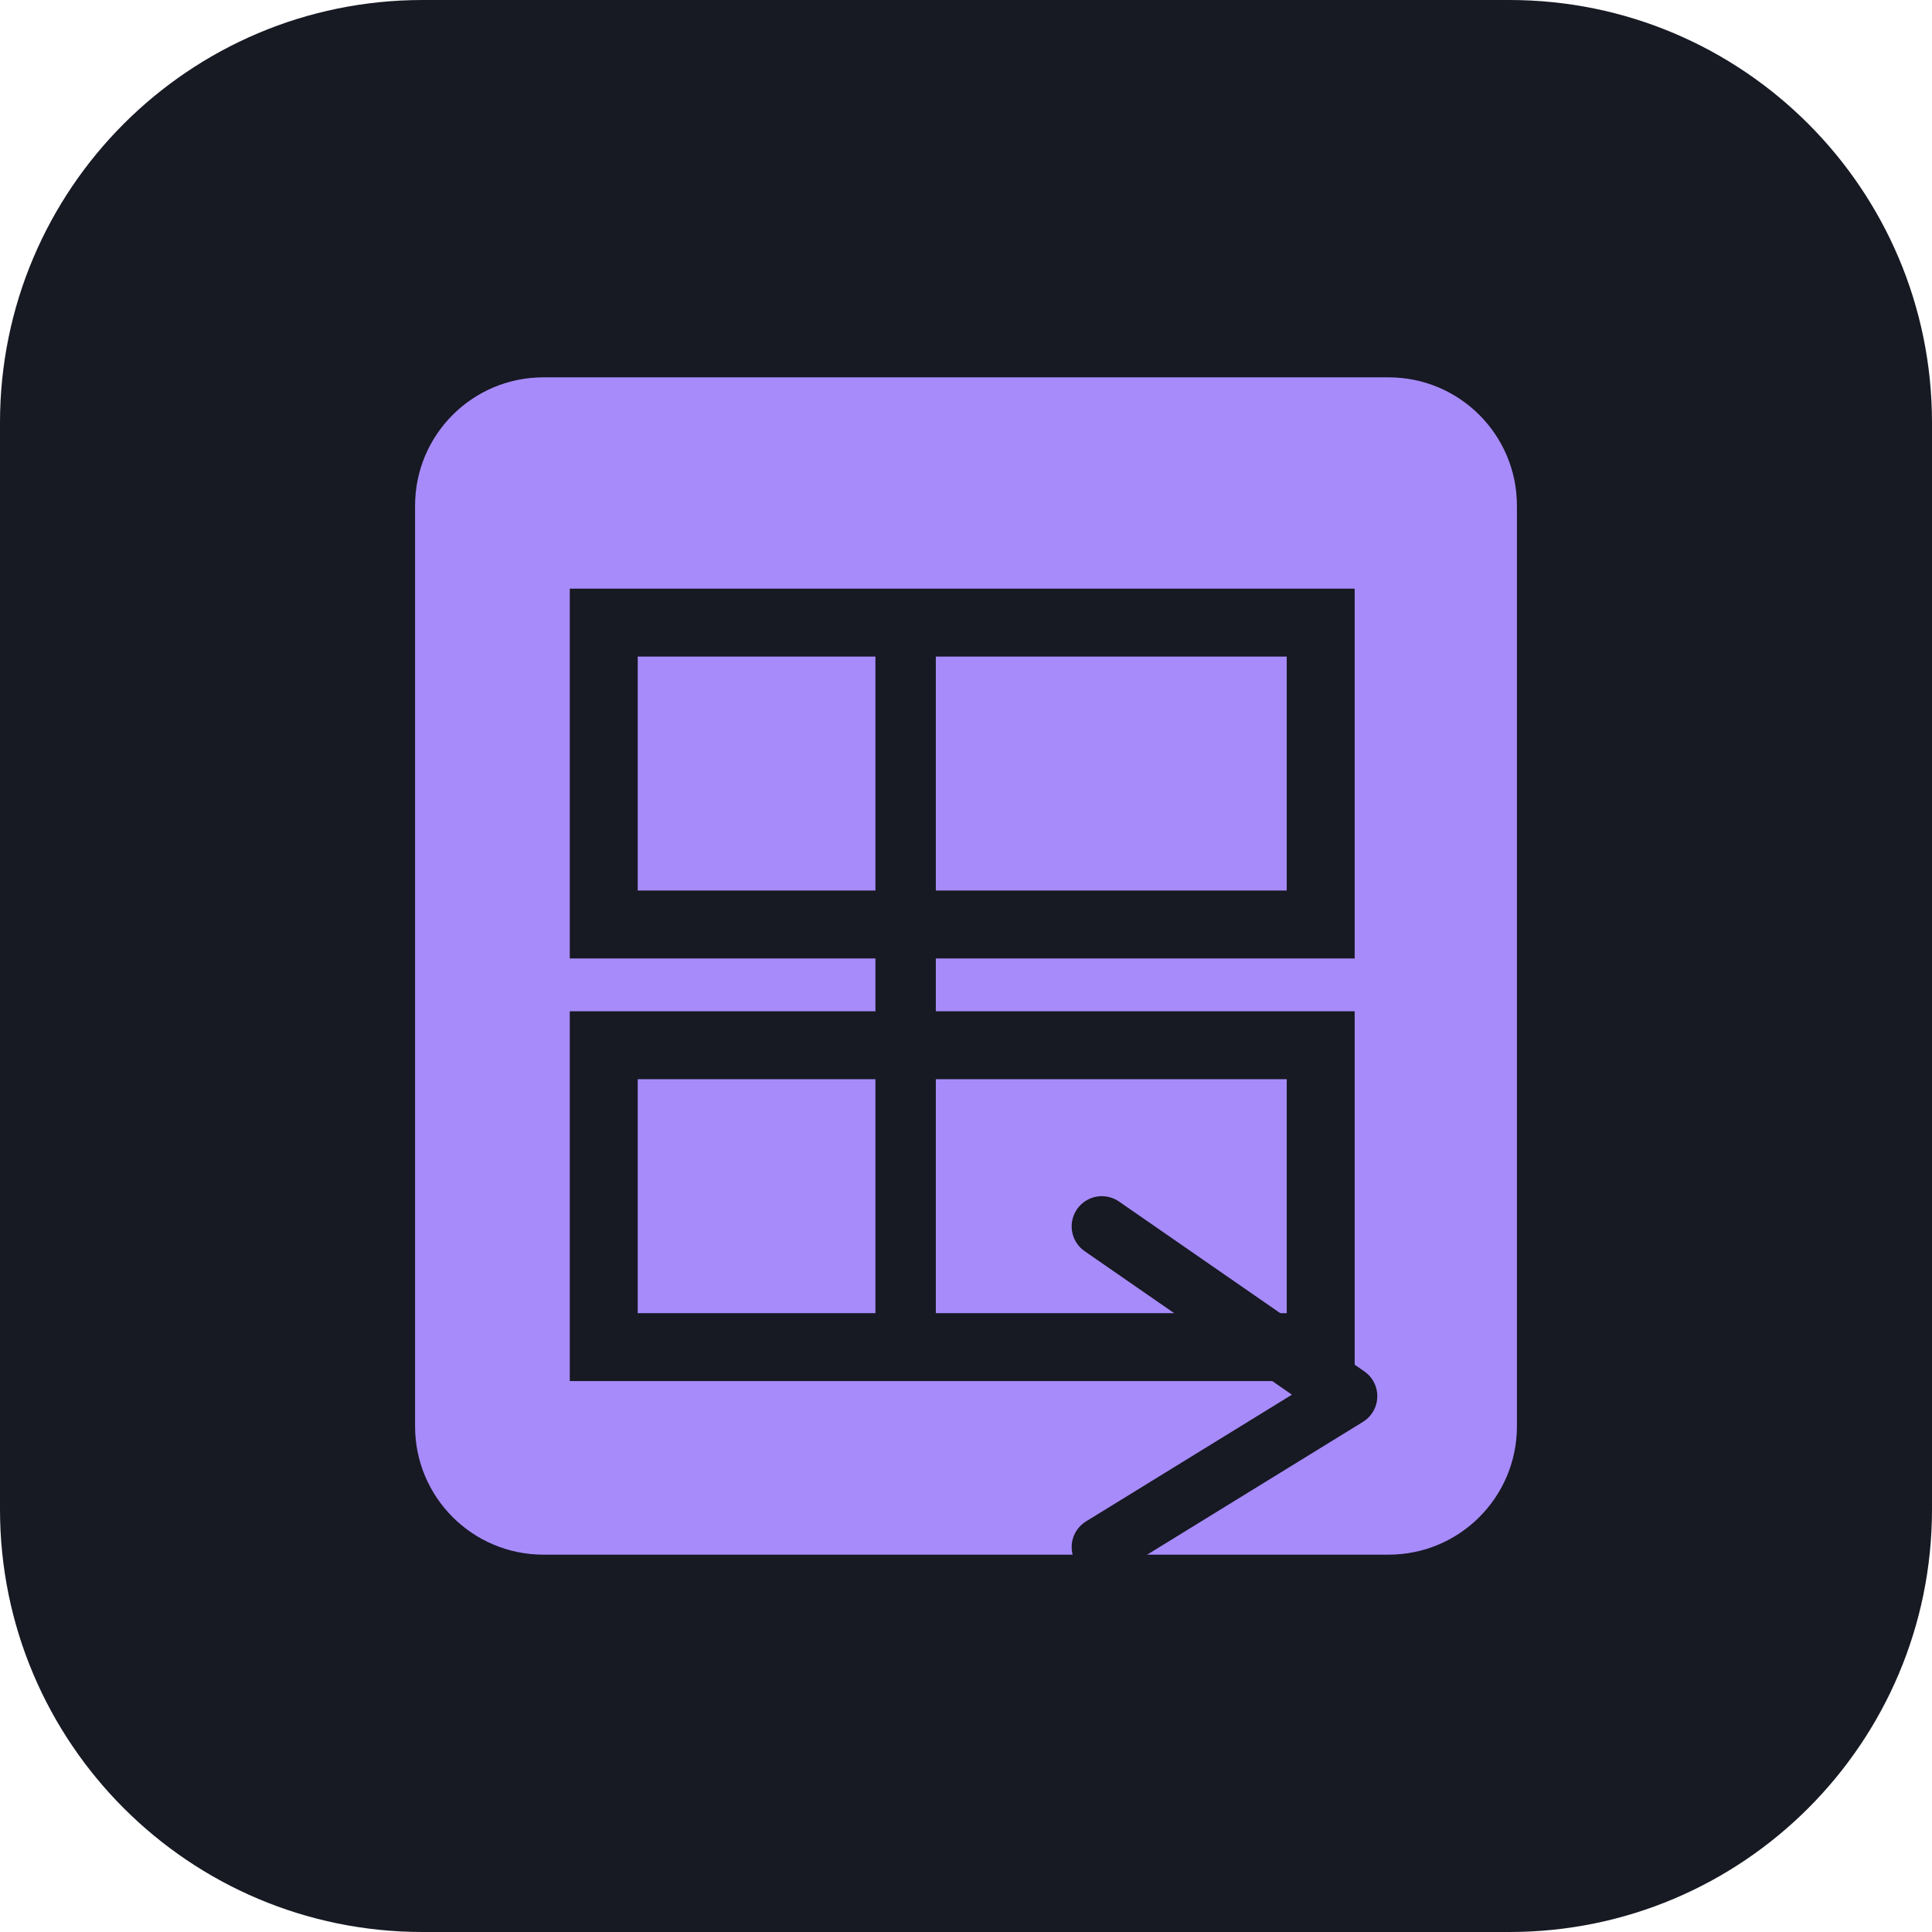
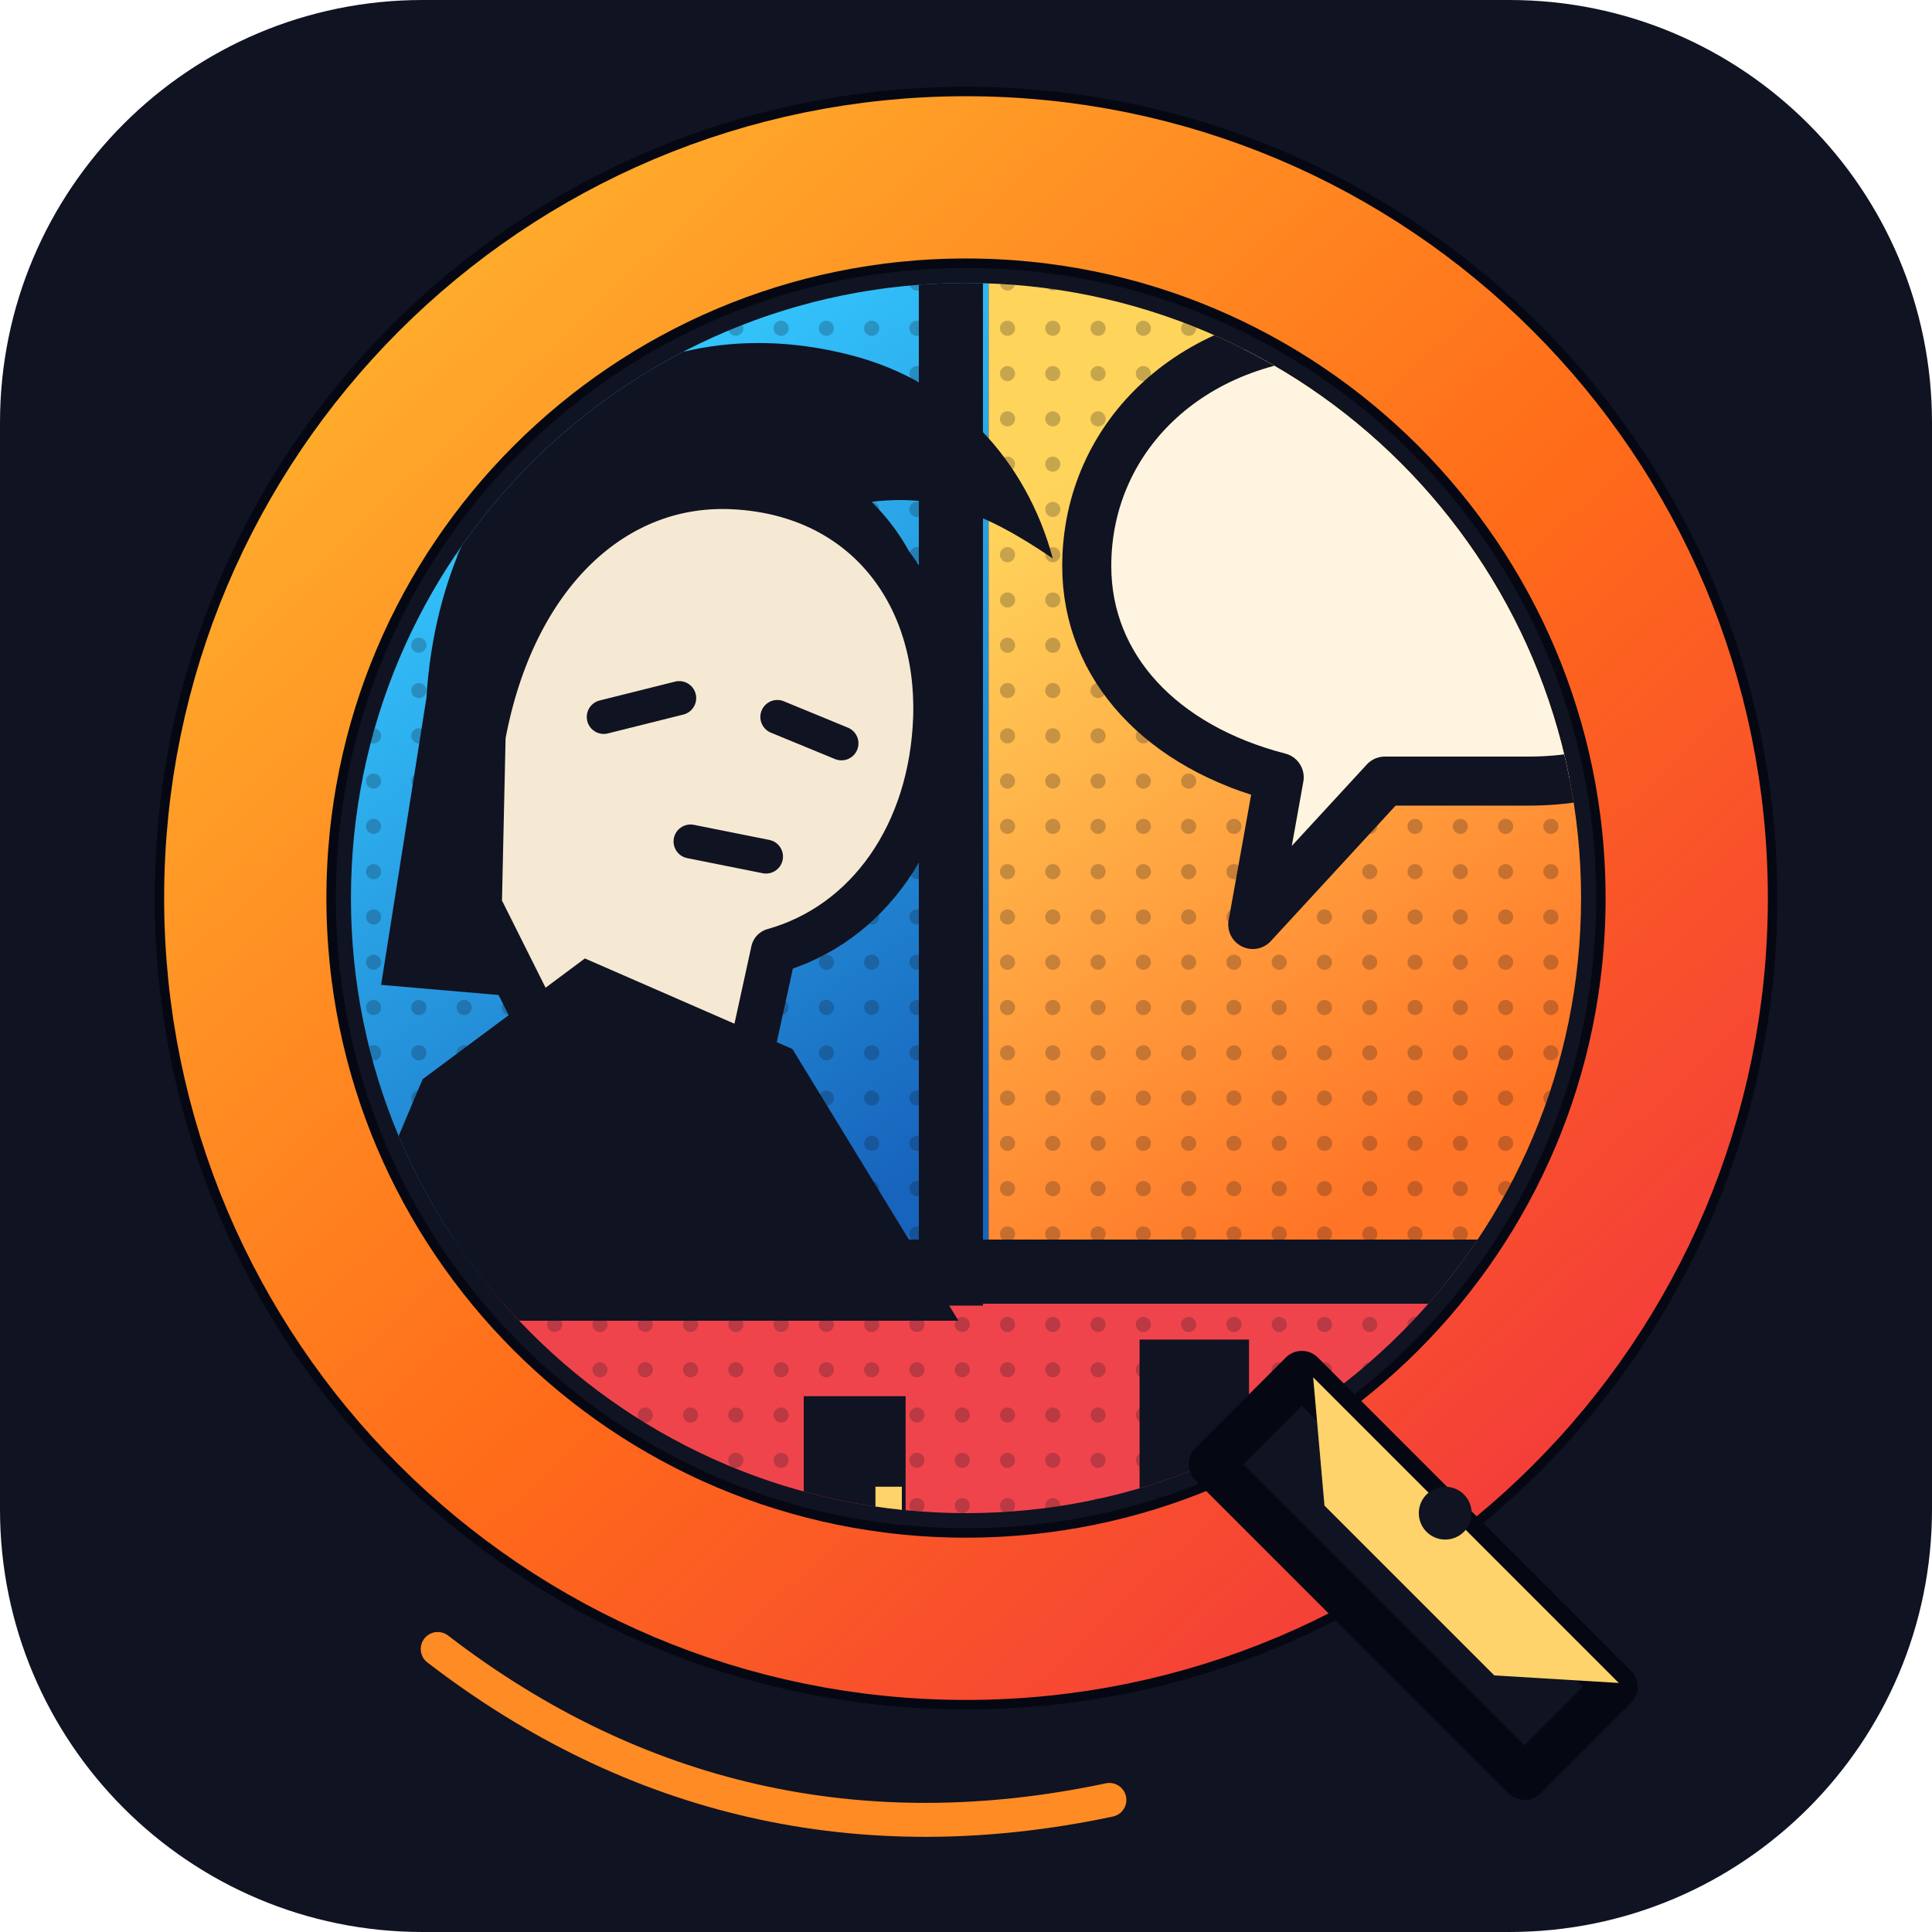
<svg xmlns="http://www.w3.org/2000/svg" viewBox="0 0 512 512">
-   <rect width="512" height="512" rx="112" fill="#171923" />
-   <rect x="110" y="100" width="292" height="312" rx="34" fill="#a78bfa" />
-   <path d="M160 165h190v80H160zm0 112h190v80H160z" fill="none" stroke="#171923" stroke-width="18" />
-   <path d="M240 165v190" stroke="#171923" stroke-width="16" />
-   <path d="M292 325l65 45-65 40" fill="none" stroke="#171923" stroke-width="16" stroke-linecap="round" stroke-linejoin="round" />
+   <defs>
+     <linearGradient id="q" x1="76" y1="64" x2="438" y2="452" gradientUnits="userSpaceOnUse">
+       <stop stop-color="#ffb52e" />
+       <stop offset=".52" stop-color="#ff6b19" />
+       <stop offset="1" stop-color="#f02e45" />
+     </linearGradient>
+     <linearGradient id="blue" x1="132" y1="112" x2="260" y2="300" gradientUnits="userSpaceOnUse">
+       <stop stop-color="#35c9ff" />
+       <stop offset="1" stop-color="#1764bc" />
+     </linearGradient>
+     <linearGradient id="sun" x1="280" y1="128" x2="392" y2="300" gradientUnits="userSpaceOnUse">
+       <stop stop-color="#ffd45b" />
+       <stop offset="1" stop-color="#ff7426" />
+     </linearGradient>
+     <pattern id="dots" width="12" height="12" patternUnits="userSpaceOnUse">
+       <circle cx="3" cy="3" r="2" fill="#101321" opacity=".24" />
+     </pattern>
+     <clipPath id="panel">
+       <circle cx="256" cy="238" r="163" />
+     </clipPath>
+   </defs>
+   <rect width="512" height="512" rx="112" fill="#101321" />
+   <circle cx="256" cy="238" r="191" fill="none" stroke="#050812" stroke-width="48" />
+   <circle cx="256" cy="238" r="191" fill="none" stroke="url(#q)" stroke-width="43" />
+   <g clip-path="url(#panel)">
+     <path d="M72 62h190v278H72z" fill="url(#blue)" />
+     <path d="M262 62h190v278H262z" fill="url(#sun)" />
+     <path d="M72 340h380v160H72z" fill="#f0444d" />
+     <path d="M72 62h380v438H72z" fill="url(#dots)" />
+     <path d="M252 55v291M60 337h400" stroke="#101321" stroke-width="17" />
+     <path d="M113 185c4-65 53-106 112-91 28 7 47 28 54 54-19-13-32-17-48-15 13 13 17 28 17 44-14-14-26-20-42-20 10 14 13 30 8 46-14-11-27-15-41-13 5 10 8 21 7 34l-21 42-58-5z" fill="#101321" />
+     <path d="M128 195c8-43 35-68 67-66 34 2 54 28 53 61-1 31-18 55-43 62l-7 32-53-8-18-36z" fill="#f6e9d3" stroke="#101321" stroke-width="12" stroke-linejoin="round" />
+     <path d="M160 190l20-5m26 5 17 7m-40 26 20 4" fill="none" stroke="#101321" stroke-width="9" stroke-linecap="round" />
+     <path d="M112 286l43-32 55 24 44 72H85z" fill="#101321" />
+     <path d="M288 150c0-35 29-62 69-62h48c39 0 67 25 67 59s-28 60-67 60h-38l-35 38 7-39c-31-8-51-29-51-56z" fill="#fff4df" stroke="#101321" stroke-width="13" stroke-linejoin="round" />
+     <path d="M308 142h132" stroke="#ffb52e" stroke-width="7" stroke-linecap="round" opacity=".0" />
+     <path d="M93 465h34v-49h21v49h18v-72h25v72h22v-95h27v95h18v-62h22v62h22v-110h29v110h17v-77h25v77h28v-49h26v49h22v35H93z" fill="#101321" />
+     <g fill="#ffd36b">
+       <path d="M170 414h7v9h-7zM170 437h7v9h-7zM232 394h7v10h-7zM232 419h7v10h-7zM319 383h7v10h-7zM319 407h7v10h-7zM389 421h7v9h-7z" />
+     </g>
+   </g>
+   <path d="M345 364l83 83-24 24-83-83z" fill="#101321" stroke="#050812" stroke-width="12" stroke-linejoin="round" />
+   <path d="M348 365l81 81-33-2-45-45z" fill="#ffd36b" />
+   <circle cx="383" cy="401" r="7" fill="#101321" />
+   <path d="M116 437c52 40 112 54 178 40" fill="none" stroke="#ff8b24" stroke-width="9" stroke-linecap="round" />
</svg>
